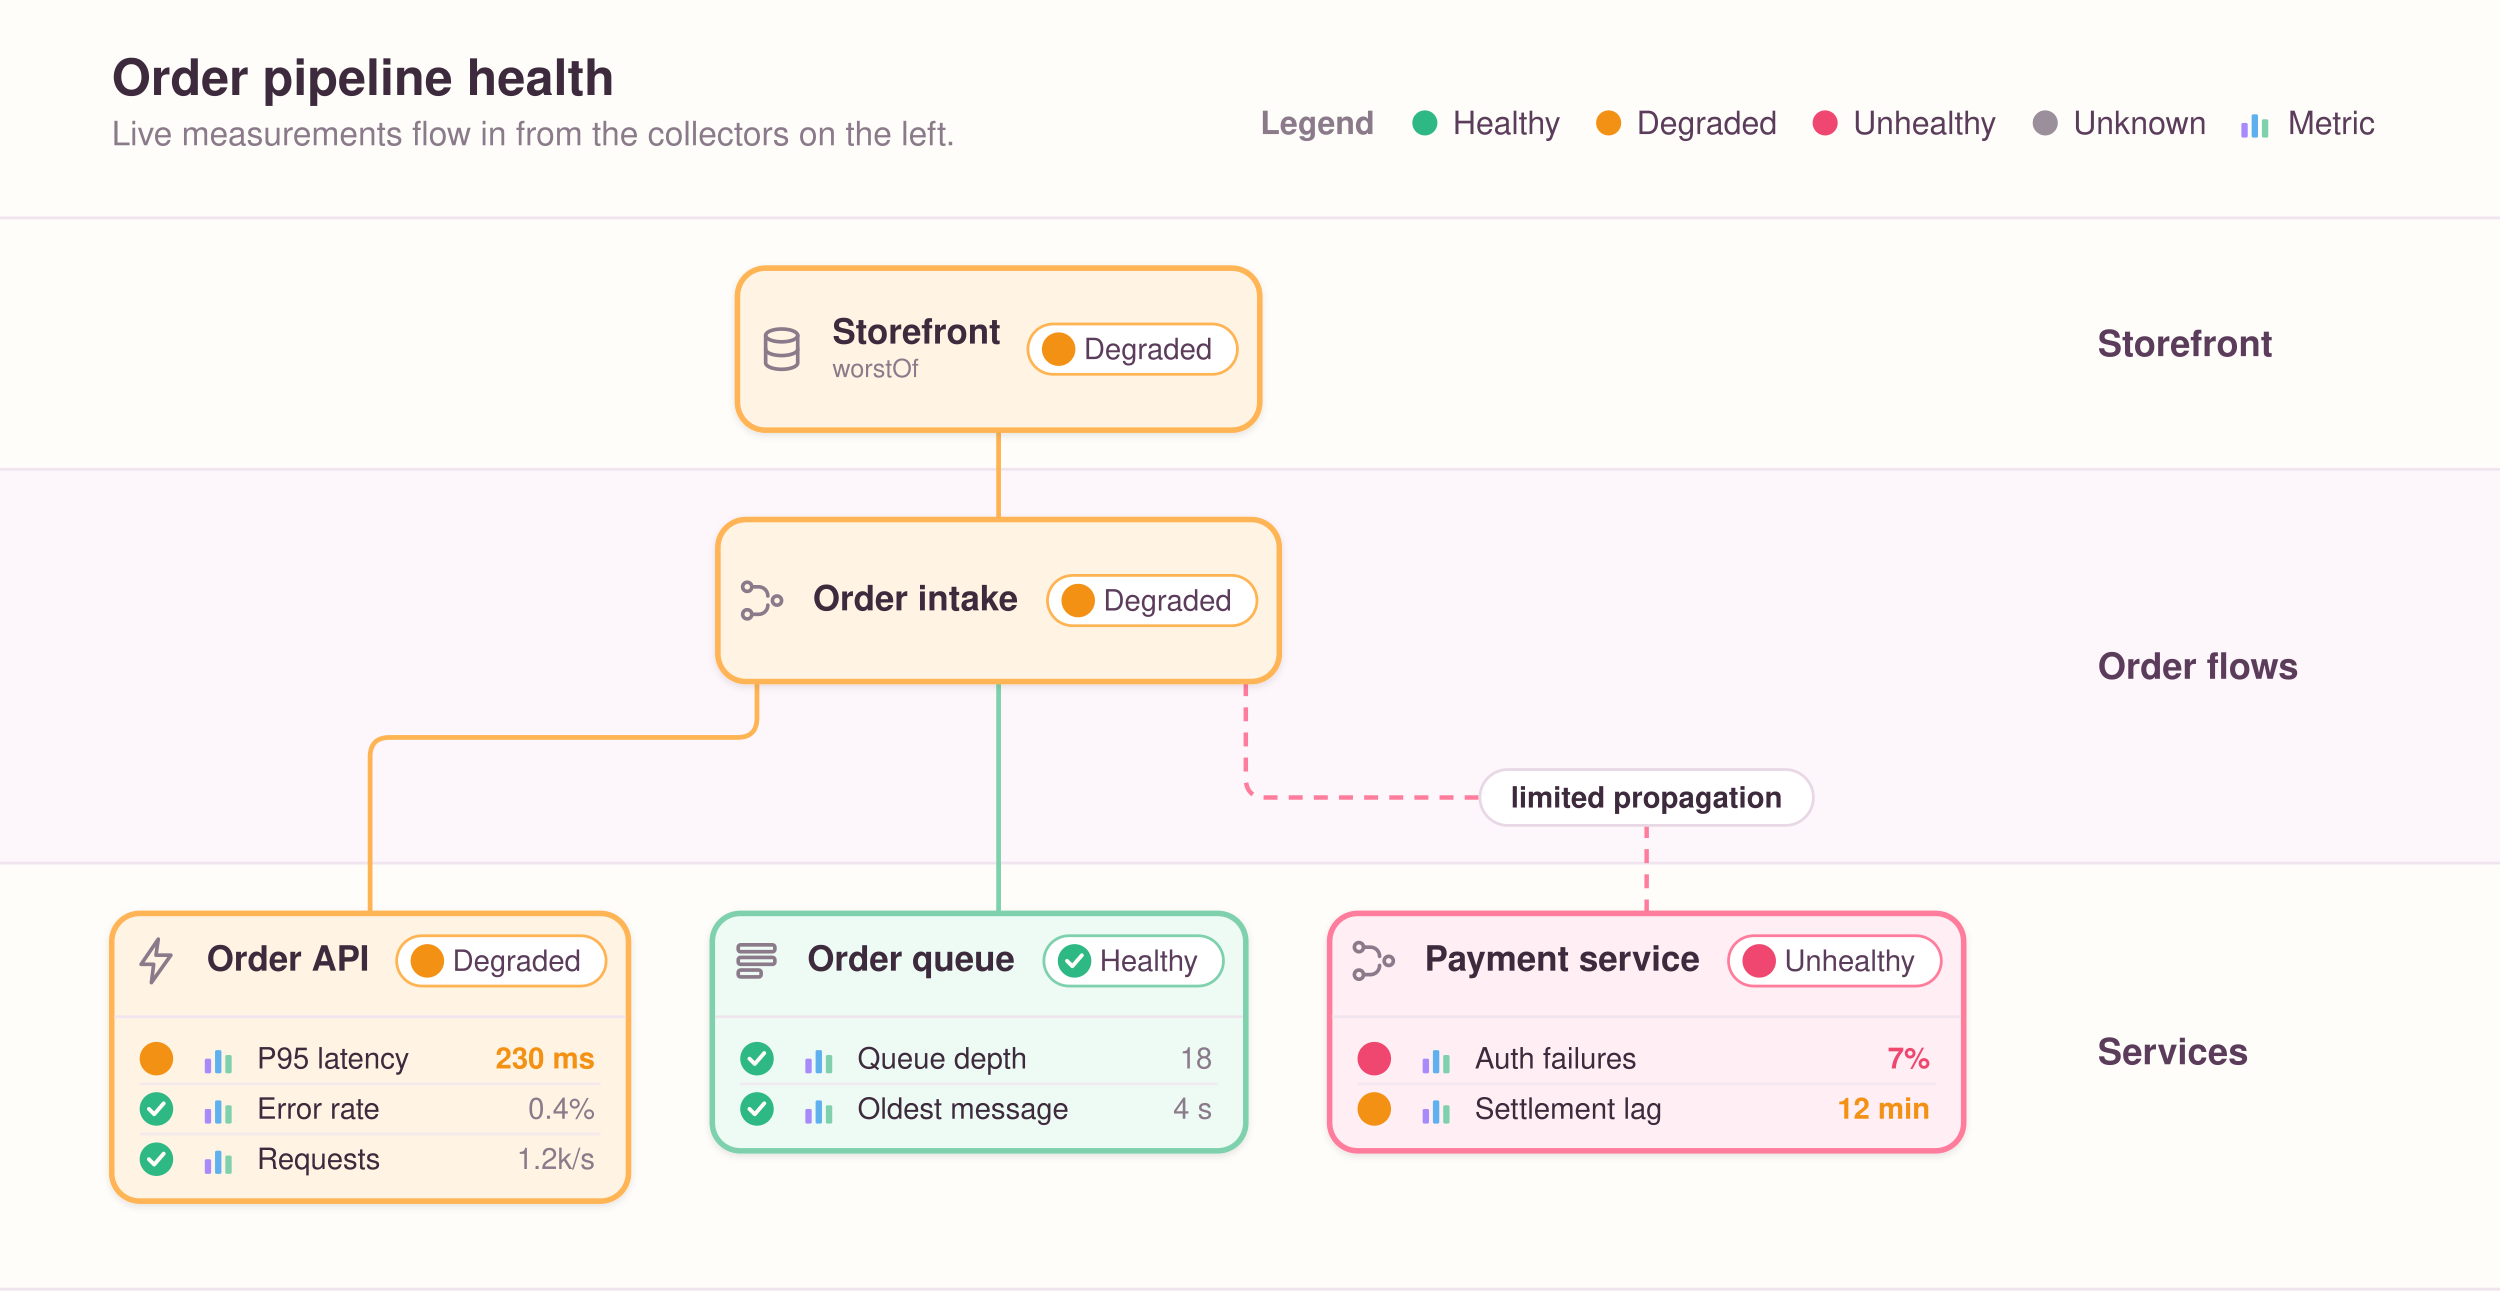
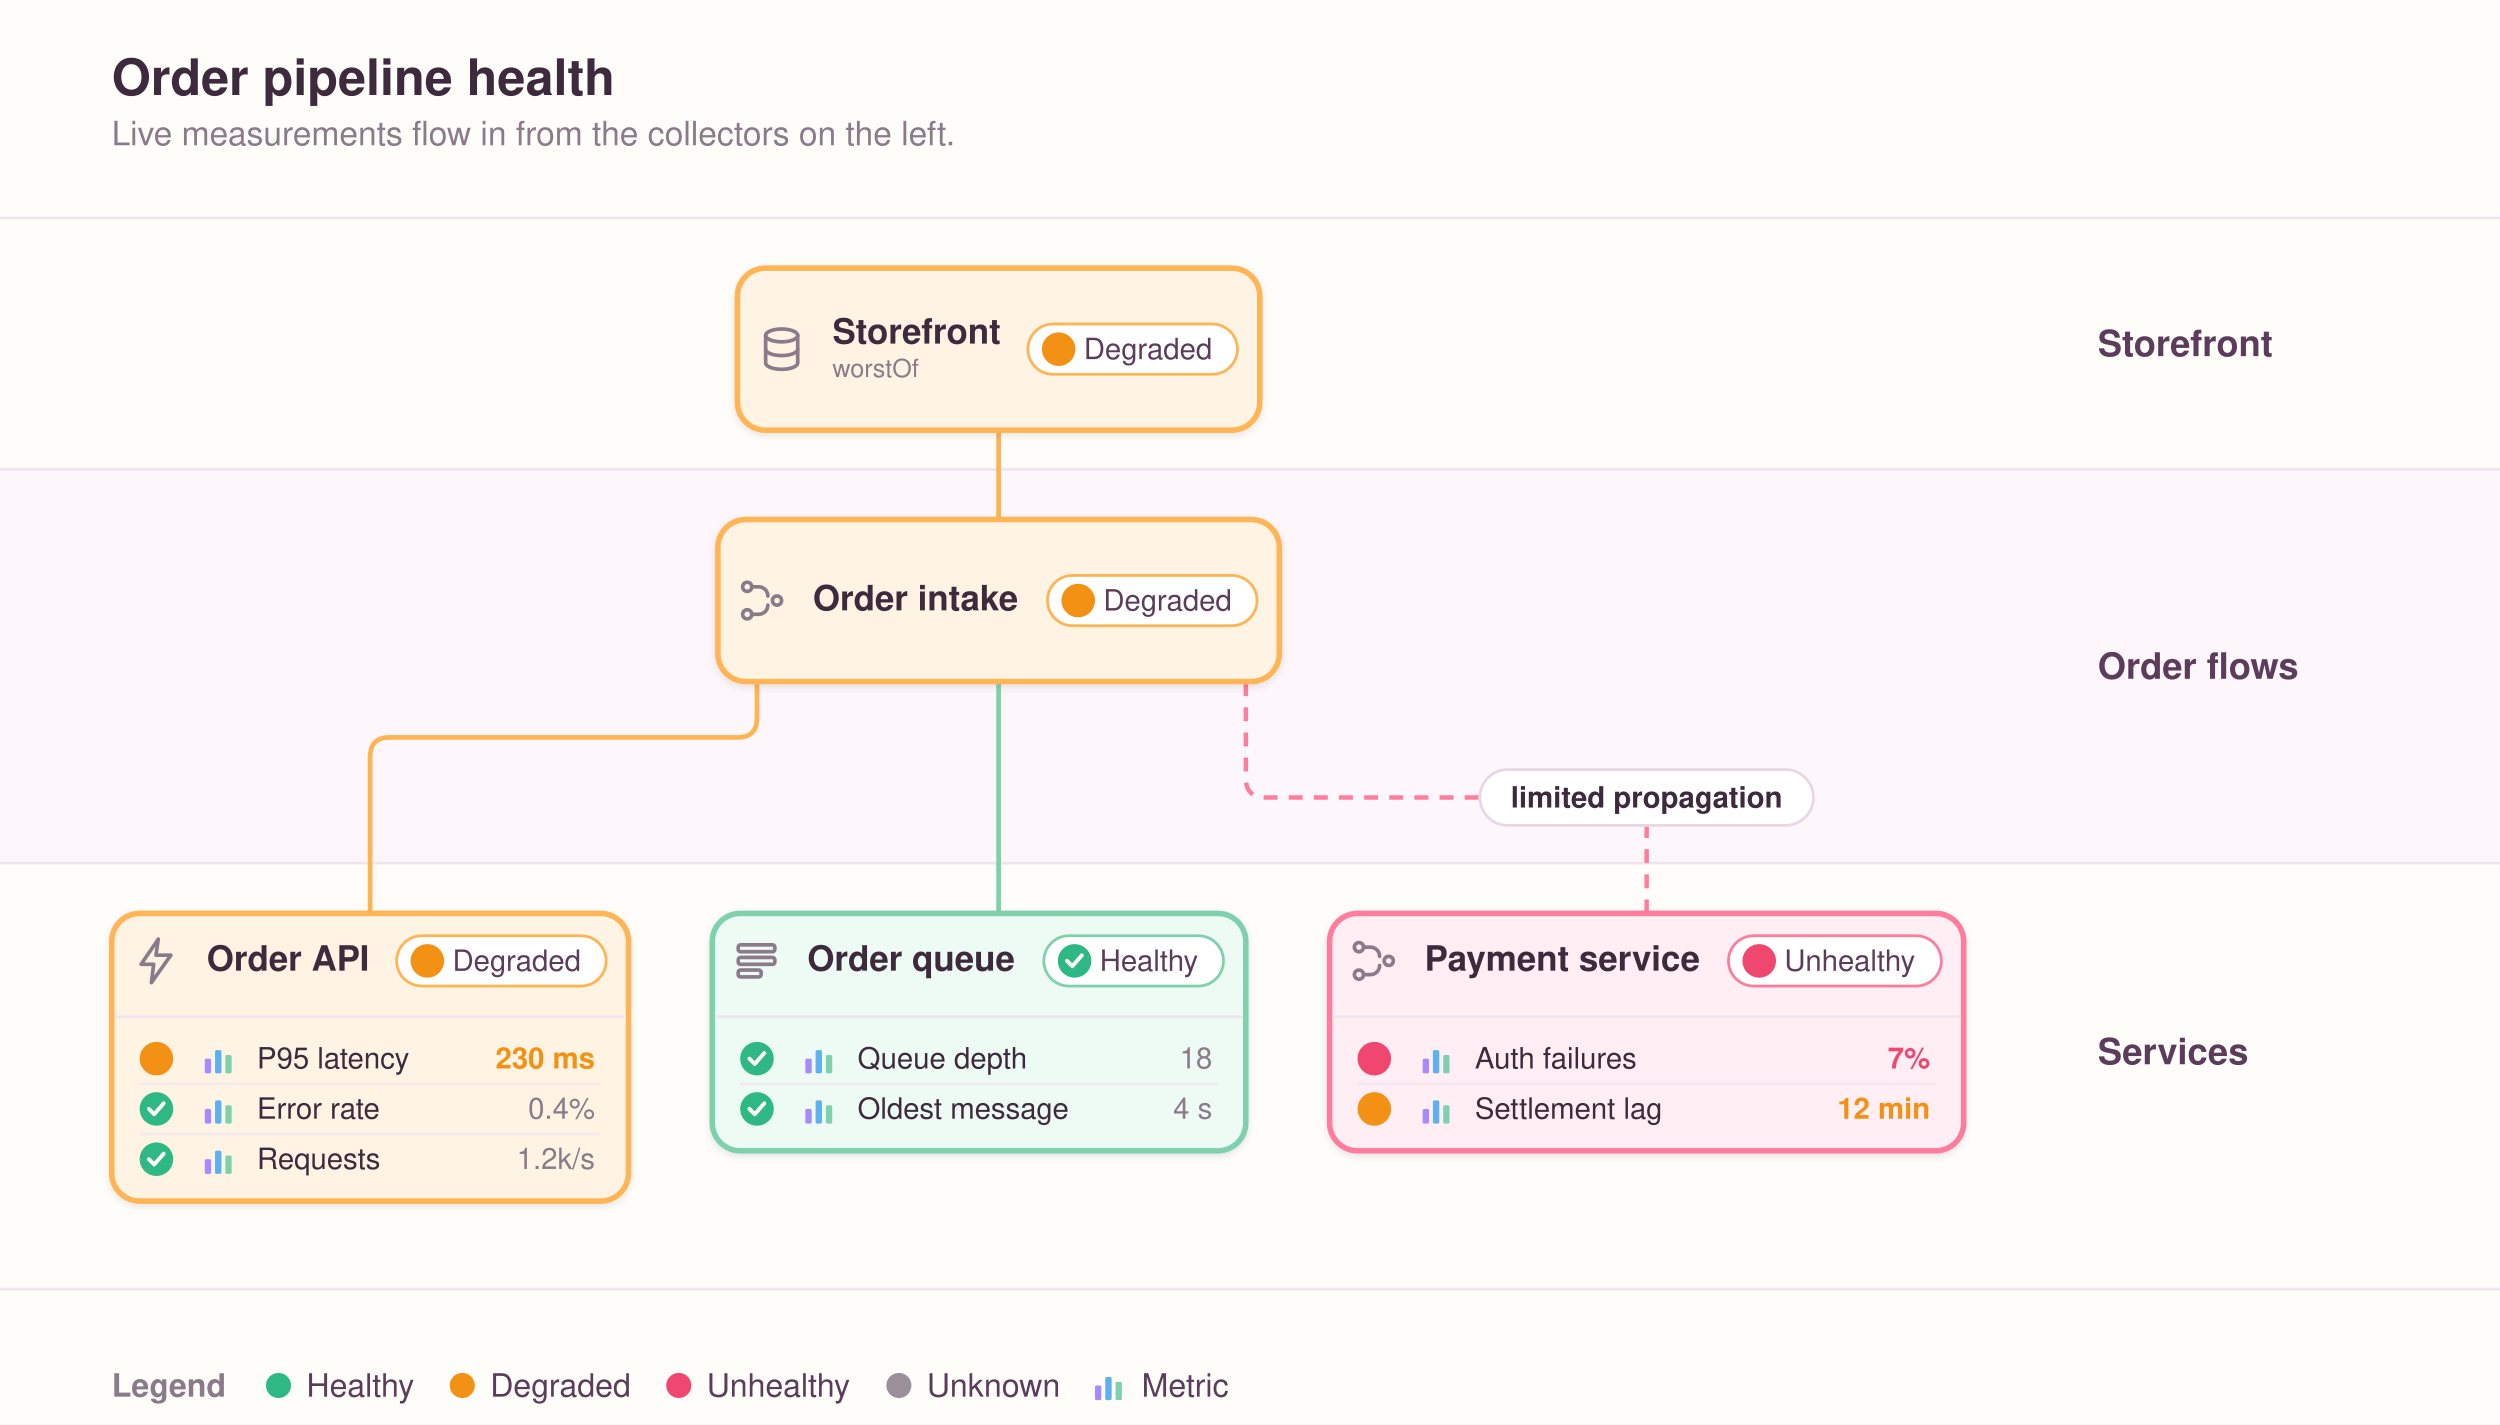
- <svg xmlns="http://www.w3.org/2000/svg" width="895" height="462" viewBox="0 0 895 462" font-family="Segoe UI, -apple-system, BlinkMacSystemFont, Helvetica, Arial, sans-serif">
+ <svg xmlns="http://www.w3.org/2000/svg" width="895" height="510" viewBox="0 0 895 510" font-family="Segoe UI, -apple-system, BlinkMacSystemFont, Helvetica, Arial, sans-serif">
  <defs>
    <filter id="cs" x="-20%" y="-20%" width="140%" height="140%">
      <feDropShadow dx="0" dy="1" stdDeviation="1.3" flood-color="#000" flood-opacity="0.1" />
    </filter>
  </defs>
-   <rect width="895" height="462" fill="#fffdfa" />
+   <rect width="895" height="510" fill="#fffdfa" />
  <rect x="0" y="78.0" width="895" height="90.0" fill="#fffdfa" />
  <line x1="0" y1="78.0" x2="895" y2="78.0" stroke="#f0e4ee" />
  <text x="751.0" y="127.5" font-size="13" font-weight="700" fill="#5b3d5b">Storefront</text>
  <rect x="0" y="168.0" width="895" height="141.0" fill="#fdf6fb" />
  <line x1="0" y1="168.0" x2="895" y2="168.0" stroke="#f0e4ee" />
  <text x="751.0" y="243.0" font-size="13" font-weight="700" fill="#5b3d5b">Order flows</text>
  <rect x="0" y="309.0" width="895" height="135.0" fill="#fffdfa" />
  <line x1="0" y1="309.0" x2="895" y2="309.0" stroke="#f0e4ee" />
  <text x="751.0" y="381.0" font-size="13" font-weight="700" fill="#5b3d5b">Services</text>
  <line x1="0" y1="461.5" x2="895" y2="461.5" stroke="#f0e4ee" />
  <text x="40" y="34" font-size="18" font-weight="700" fill="#3d2b3d">Order pipeline health</text>
  <text x="40" y="52" font-size="12" fill="#8a7a8a">Live measurements flow in from the collectors on the left.</text>
-   <text x="492.1" y="48" font-size="11.5" font-weight="600" fill="#8a7a8a" text-anchor="end">Legend</text>
-   <circle cx="510.1" cy="44" r="4.5" fill="#2eb884" />
-   <text x="520.1" y="48" font-size="11.5" fill="#5b3d5b">Healthy</text>
-   <circle cx="575.9" cy="44" r="4.5" fill="#f39114" />
-   <text x="585.9" y="48" font-size="11.5" fill="#5b3d5b">Degraded</text>
-   <circle cx="653.4" cy="44" r="4.5" fill="#ef476f" />
-   <text x="663.4" y="48" font-size="11.5" fill="#5b3d5b">Unhealthy</text>
-   <circle cx="732.2" cy="44" r="4.5" fill="#9a8f9a" />
-   <text x="742.2" y="48" font-size="11.5" fill="#5b3d5b">Unknown</text>
-   <g transform="translate(801.1,37.0) scale(0.875)">
+   <text x="40.0" y="500.0" font-size="11.5" font-weight="600" fill="#8a7a8a">Legend</text>
+   <circle cx="99.7" cy="496.0" r="4.5" fill="#2eb884" />
+   <text x="109.7" y="500.0" font-size="11.5" fill="#5b3d5b">Healthy</text>
+   <circle cx="165.5" cy="496.0" r="4.5" fill="#f39114" />
+   <text x="175.5" y="500.0" font-size="11.5" fill="#5b3d5b">Degraded</text>
+   <circle cx="243.0" cy="496.0" r="4.5" fill="#ef476f" />
+   <text x="253.0" y="500.0" font-size="11.5" fill="#5b3d5b">Unhealthy</text>
+   <circle cx="321.8" cy="496.0" r="4.5" fill="#9a8f9a" />
+   <text x="331.8" y="500.0" font-size="11.5" fill="#5b3d5b">Unknown</text>
+   <g transform="translate(390.7,489.0) scale(0.875)">
    <rect x="1.5" y="8" width="2.6" height="6" rx="0.6" fill="#a78bfa" />
    <rect x="5.7" y="4.5" width="2.6" height="9.5" rx="0.6" fill="#5eb0ef" />
    <rect x="9.9" y="6.5" width="2.6" height="7.5" rx="0.6" fill="#7fd1ae" />
  </g>
-   <text x="819.1" y="48" font-size="11.5" fill="#5b3d5b">Metric</text>
+   <text x="408.7" y="500.0" font-size="11.5" fill="#5b3d5b">Metric</text>
  <g transform="translate(40.0,0)">
    <g fill="none" stroke-linecap="butt" stroke-linejoin="round">
      <path d="M317.5 327.0 L317.5 244.0" stroke="#7fd1ae" stroke-width="1.7" />
      <path d="M92.5 327.0 L92.5 271.0 Q92.5 264.0 99.5 264.0 L224.0 264.0 Q231.0 264.0 231.0 257.0 L231.0 244.0" stroke="#ffb454" stroke-width="1.7" />
      <path d="M317.5 186.0 L317.5 154.0" stroke="#ffb454" stroke-width="1.7" />
      <path d="M549.5 327.0 L549.5 292.5 Q549.5 285.5 542.5 285.5 L413.0 285.5 Q406.0 285.5 406.0 278.5 L406.0 244.0" stroke="#ff7d9c" stroke-width="1.6" stroke-dasharray="5 4" />
    </g>
    <g stroke="none">
      <rect x="489.8" y="275.5" width="119.4" height="20" rx="10" fill="#ffffff" stroke="#e8d8e6" stroke-width="1" />
      <text x="549.5" y="289.1" font-size="10.5" font-weight="600" fill="#3d2b3d" text-anchor="middle">limited propagation</text>
    </g>
    <g filter="url(#cs)">
      <rect x="0.0" y="327.0" width="185" height="103" rx="10" fill="#fff4e4" stroke="#ffb454" stroke-width="2" />
    </g>
    <g transform="translate(6.0,334.16) scale(0.82)">
      <path d="M13 2.5 5.5 13.5H11l-1 8 8.5-12H12z" fill="none" stroke="#8a7a8a" stroke-width="1.6" stroke-linecap="round" stroke-linejoin="round" />
    </g>
    <text x="34.0" y="347.5" font-size="12.5" font-weight="600" fill="#3d2b3d">Order API</text>
    <rect x="102.0" y="335.00" width="75.0" height="18" rx="9" fill="#ffffff" stroke="#ffb454" stroke-width="1" />
    <circle cx="113.0" cy="344.0" r="6" fill="#f39114" />
    <text x="122.0" y="347.57" font-size="10.5" fill="#5b3d5b">Degraded</text>
    <line x1="1.0" y1="364.0" x2="184.0" y2="364.0" stroke="#f0e4ee" />
    <circle cx="16.0" cy="379.0" r="6" fill="#f39114" />
    <g transform="translate(32.0,372.0) scale(0.875)">
      <rect x="1.5" y="8" width="2.6" height="6" rx="0.6" fill="#a78bfa" />
      <rect x="5.7" y="4.5" width="2.6" height="9.5" rx="0.6" fill="#5eb0ef" />
      <rect x="9.9" y="6.5" width="2.6" height="7.5" rx="0.6" fill="#7fd1ae" />
    </g>
    <text x="52.0" y="382.5" font-size="10.5" fill="#3d2b3d">P95 latency</text>
    <text x="173.0" y="382.5" font-size="10.5" font-weight="600" fill="#f39114" text-anchor="end">230 ms</text>
    <line x1="10.0" y1="388.0" x2="175.0" y2="388.0" stroke="#f0e4ee" stroke-opacity="0.7" />
    <circle cx="16.0" cy="397.0" r="6" fill="#2eb884" />
    <path d="M13.3 397.0 l1.9 1.9 l3.4 -3.9" fill="none" stroke="#fffdfa" stroke-width="1.4" stroke-linecap="round" stroke-linejoin="round" />
    <g transform="translate(32.0,390.0) scale(0.875)">
      <rect x="1.5" y="8" width="2.6" height="6" rx="0.6" fill="#a78bfa" />
      <rect x="5.7" y="4.5" width="2.6" height="9.5" rx="0.6" fill="#5eb0ef" />
      <rect x="9.9" y="6.5" width="2.6" height="7.5" rx="0.6" fill="#7fd1ae" />
    </g>
    <text x="52.0" y="400.5" font-size="10.5" fill="#3d2b3d">Error rate</text>
    <text x="173.0" y="400.5" font-size="10.5" font-weight="400" fill="#8a7a8a" text-anchor="end">0.4%</text>
    <line x1="10.0" y1="406.0" x2="175.0" y2="406.0" stroke="#f0e4ee" stroke-opacity="0.7" />
    <circle cx="16.0" cy="415.0" r="6" fill="#2eb884" />
    <path d="M13.3 415.0 l1.9 1.9 l3.4 -3.9" fill="none" stroke="#fffdfa" stroke-width="1.4" stroke-linecap="round" stroke-linejoin="round" />
    <g transform="translate(32.0,408.0) scale(0.875)">
      <rect x="1.5" y="8" width="2.6" height="6" rx="0.6" fill="#a78bfa" />
      <rect x="5.7" y="4.5" width="2.6" height="9.5" rx="0.6" fill="#5eb0ef" />
      <rect x="9.9" y="6.5" width="2.6" height="7.5" rx="0.6" fill="#7fd1ae" />
    </g>
    <text x="52.0" y="418.5" font-size="10.5" fill="#3d2b3d">Requests</text>
    <text x="173.0" y="418.5" font-size="10.5" font-weight="400" fill="#8a7a8a" text-anchor="end">1.2k/s</text>
    <g filter="url(#cs)">
      <rect x="215.0" y="327.0" width="191" height="85" rx="10" fill="#eefaf4" stroke="#7fd1ae" stroke-width="2" />
    </g>
    <g transform="translate(221.0,334.16) scale(0.82)">
      <rect x="4" y="5" width="16" height="3" rx="1" fill="none" stroke="#8a7a8a" stroke-width="1.6" stroke-linecap="round" stroke-linejoin="round" />
      <rect x="4" y="10.5" width="16" height="3" rx="1" fill="none" stroke="#8a7a8a" stroke-width="1.6" stroke-linecap="round" stroke-linejoin="round" />
      <rect x="4" y="16" width="10" height="3" rx="1" fill="none" stroke="#8a7a8a" stroke-width="1.6" stroke-linecap="round" stroke-linejoin="round" />
    </g>
    <text x="249.0" y="347.5" font-size="12.5" font-weight="600" fill="#3d2b3d">Order queue</text>
    <rect x="333.7" y="335.00" width="64.3" height="18" rx="9" fill="#ffffff" stroke="#7fd1ae" stroke-width="1" />
    <circle cx="344.7" cy="344.0" r="6" fill="#2eb884" />
    <path d="M342.0 344.0 l1.9 1.9 l3.4 -3.9" fill="none" stroke="#fffdfa" stroke-width="1.4" stroke-linecap="round" stroke-linejoin="round" />
    <text x="353.7" y="347.57" font-size="10.5" fill="#5b3d5b">Healthy</text>
    <line x1="216.0" y1="364.0" x2="405.0" y2="364.0" stroke="#f0e4ee" />
    <circle cx="231.0" cy="379.0" r="6" fill="#2eb884" />
    <path d="M228.3 379.0 l1.9 1.9 l3.4 -3.9" fill="none" stroke="#fffdfa" stroke-width="1.4" stroke-linecap="round" stroke-linejoin="round" />
    <g transform="translate(247.0,372.0) scale(0.875)">
      <rect x="1.5" y="8" width="2.6" height="6" rx="0.6" fill="#a78bfa" />
      <rect x="5.7" y="4.5" width="2.6" height="9.5" rx="0.6" fill="#5eb0ef" />
      <rect x="9.9" y="6.5" width="2.6" height="7.5" rx="0.6" fill="#7fd1ae" />
    </g>
    <text x="267.0" y="382.5" font-size="10.5" fill="#3d2b3d">Queue depth</text>
    <text x="394.0" y="382.5" font-size="10.5" font-weight="400" fill="#8a7a8a" text-anchor="end">18</text>
    <line x1="225.0" y1="388.0" x2="396.0" y2="388.0" stroke="#f0e4ee" stroke-opacity="0.7" />
    <circle cx="231.0" cy="397.0" r="6" fill="#2eb884" />
    <path d="M228.3 397.0 l1.9 1.9 l3.4 -3.9" fill="none" stroke="#fffdfa" stroke-width="1.4" stroke-linecap="round" stroke-linejoin="round" />
    <g transform="translate(247.0,390.0) scale(0.875)">
      <rect x="1.5" y="8" width="2.6" height="6" rx="0.6" fill="#a78bfa" />
      <rect x="5.7" y="4.5" width="2.6" height="9.5" rx="0.6" fill="#5eb0ef" />
      <rect x="9.9" y="6.5" width="2.6" height="7.5" rx="0.6" fill="#7fd1ae" />
    </g>
    <text x="267.0" y="400.5" font-size="10.5" fill="#3d2b3d">Oldest message</text>
    <text x="394.0" y="400.5" font-size="10.5" font-weight="400" fill="#8a7a8a" text-anchor="end">4 s</text>
    <g filter="url(#cs)">
      <rect x="436.0" y="327.0" width="227" height="85" rx="10" fill="#ffeef3" stroke="#ff7d9c" stroke-width="2" />
    </g>
    <g transform="translate(442.0,334.16) scale(0.82)">
      <circle cx="5.5" cy="6" r="2" fill="none" stroke="#8a7a8a" stroke-width="1.6" stroke-linecap="round" stroke-linejoin="round" />
      <circle cx="5.5" cy="18" r="2" fill="none" stroke="#8a7a8a" stroke-width="1.6" stroke-linecap="round" stroke-linejoin="round" />
      <circle cx="18.5" cy="12" r="2" fill="none" stroke="#8a7a8a" stroke-width="1.6" stroke-linecap="round" stroke-linejoin="round" />
      <path d="M7.5 6h3a4 4 0 0 1 4 4M7.5 18h3a4 4 0 0 0 4-4" fill="none" stroke="#8a7a8a" stroke-width="1.6" stroke-linecap="round" stroke-linejoin="round" />
    </g>
    <text x="470.0" y="347.5" font-size="12.5" font-weight="600" fill="#3d2b3d">Payment service</text>
    <rect x="578.8" y="335.00" width="76.2" height="18" rx="9" fill="#ffffff" stroke="#ff7d9c" stroke-width="1" />
    <circle cx="589.8" cy="344.0" r="6" fill="#ef476f" />
    <text x="598.8" y="347.57" font-size="10.5" fill="#5b3d5b">Unhealthy</text>
    <line x1="437.0" y1="364.0" x2="662.0" y2="364.0" stroke="#f0e4ee" />
    <circle cx="452.0" cy="379.0" r="6" fill="#ef476f" />
    <g transform="translate(468.0,372.0) scale(0.875)">
      <rect x="1.5" y="8" width="2.6" height="6" rx="0.6" fill="#a78bfa" />
      <rect x="5.7" y="4.5" width="2.6" height="9.5" rx="0.6" fill="#5eb0ef" />
      <rect x="9.9" y="6.5" width="2.6" height="7.5" rx="0.6" fill="#7fd1ae" />
    </g>
    <text x="488.0" y="382.5" font-size="10.5" fill="#3d2b3d">Auth failures</text>
    <text x="651.0" y="382.5" font-size="10.5" font-weight="600" fill="#ef476f" text-anchor="end">7%</text>
    <line x1="446.0" y1="388.0" x2="653.0" y2="388.0" stroke="#f0e4ee" stroke-opacity="0.7" />
    <circle cx="452.0" cy="397.0" r="6" fill="#f39114" />
    <g transform="translate(468.0,390.0) scale(0.875)">
      <rect x="1.5" y="8" width="2.6" height="6" rx="0.6" fill="#a78bfa" />
      <rect x="5.7" y="4.5" width="2.6" height="9.5" rx="0.6" fill="#5eb0ef" />
      <rect x="9.9" y="6.5" width="2.6" height="7.5" rx="0.6" fill="#7fd1ae" />
    </g>
    <text x="488.0" y="400.5" font-size="10.5" fill="#3d2b3d">Settlement lag</text>
    <text x="651.0" y="400.5" font-size="10.5" font-weight="600" fill="#f39114" text-anchor="end">12 min</text>
    <g filter="url(#cs)">
      <rect x="217.0" y="186.0" width="201" height="58" rx="10" fill="#fff4e4" stroke="#ffb454" stroke-width="2" />
    </g>
    <g transform="translate(223.0,205.16) scale(0.82)">
      <circle cx="5.5" cy="6" r="2" fill="none" stroke="#8a7a8a" stroke-width="1.6" stroke-linecap="round" stroke-linejoin="round" />
      <circle cx="5.5" cy="18" r="2" fill="none" stroke="#8a7a8a" stroke-width="1.6" stroke-linecap="round" stroke-linejoin="round" />
      <circle cx="18.5" cy="12" r="2" fill="none" stroke="#8a7a8a" stroke-width="1.6" stroke-linecap="round" stroke-linejoin="round" />
      <path d="M7.5 6h3a4 4 0 0 1 4 4M7.5 18h3a4 4 0 0 0 4-4" fill="none" stroke="#8a7a8a" stroke-width="1.6" stroke-linecap="round" stroke-linejoin="round" />
    </g>
    <text x="251.0" y="218.5" font-size="12.5" font-weight="600" fill="#3d2b3d">Order intake</text>
    <rect x="335.0" y="206.00" width="75.0" height="18" rx="9" fill="#ffffff" stroke="#ffb454" stroke-width="1" />
    <circle cx="346.0" cy="215.0" r="6" fill="#f39114" />
    <text x="355.0" y="218.57" font-size="10.5" fill="#5b3d5b">Degraded</text>
    <g filter="url(#cs)">
      <rect x="224.0" y="96.0" width="187" height="58" rx="10" fill="#fff4e4" stroke="#ffb454" stroke-width="2" />
    </g>
    <g transform="translate(230.0,115.16) scale(0.82)">
      <ellipse cx="12" cy="6" rx="7" ry="2.8" fill="none" stroke="#8a7a8a" stroke-width="1.6" stroke-linecap="round" stroke-linejoin="round" />
      <path d="M5 6v12c0 1.55 3.13 2.8 7 2.8s7-1.25 7-2.8V6" fill="none" stroke="#8a7a8a" stroke-width="1.6" stroke-linecap="round" stroke-linejoin="round" />
      <path d="M5 12c0 1.55 3.13 2.8 7 2.8s7-1.25 7-2.8" fill="none" stroke="#8a7a8a" stroke-width="1.6" stroke-linecap="round" stroke-linejoin="round" />
    </g>
    <text x="258.0" y="123.0" font-size="12.5" font-weight="600" fill="#3d2b3d">Storefront</text>
    <text x="258.0" y="135.0" font-size="9" fill="#8a7a8a">worstOf</text>
    <rect x="328.0" y="116.00" width="75.0" height="18" rx="9" fill="#ffffff" stroke="#ffb454" stroke-width="1" />
    <circle cx="339.0" cy="125.0" r="6" fill="#f39114" />
    <text x="348.0" y="128.57" font-size="10.5" fill="#5b3d5b">Degraded</text>
  </g>
</svg>
